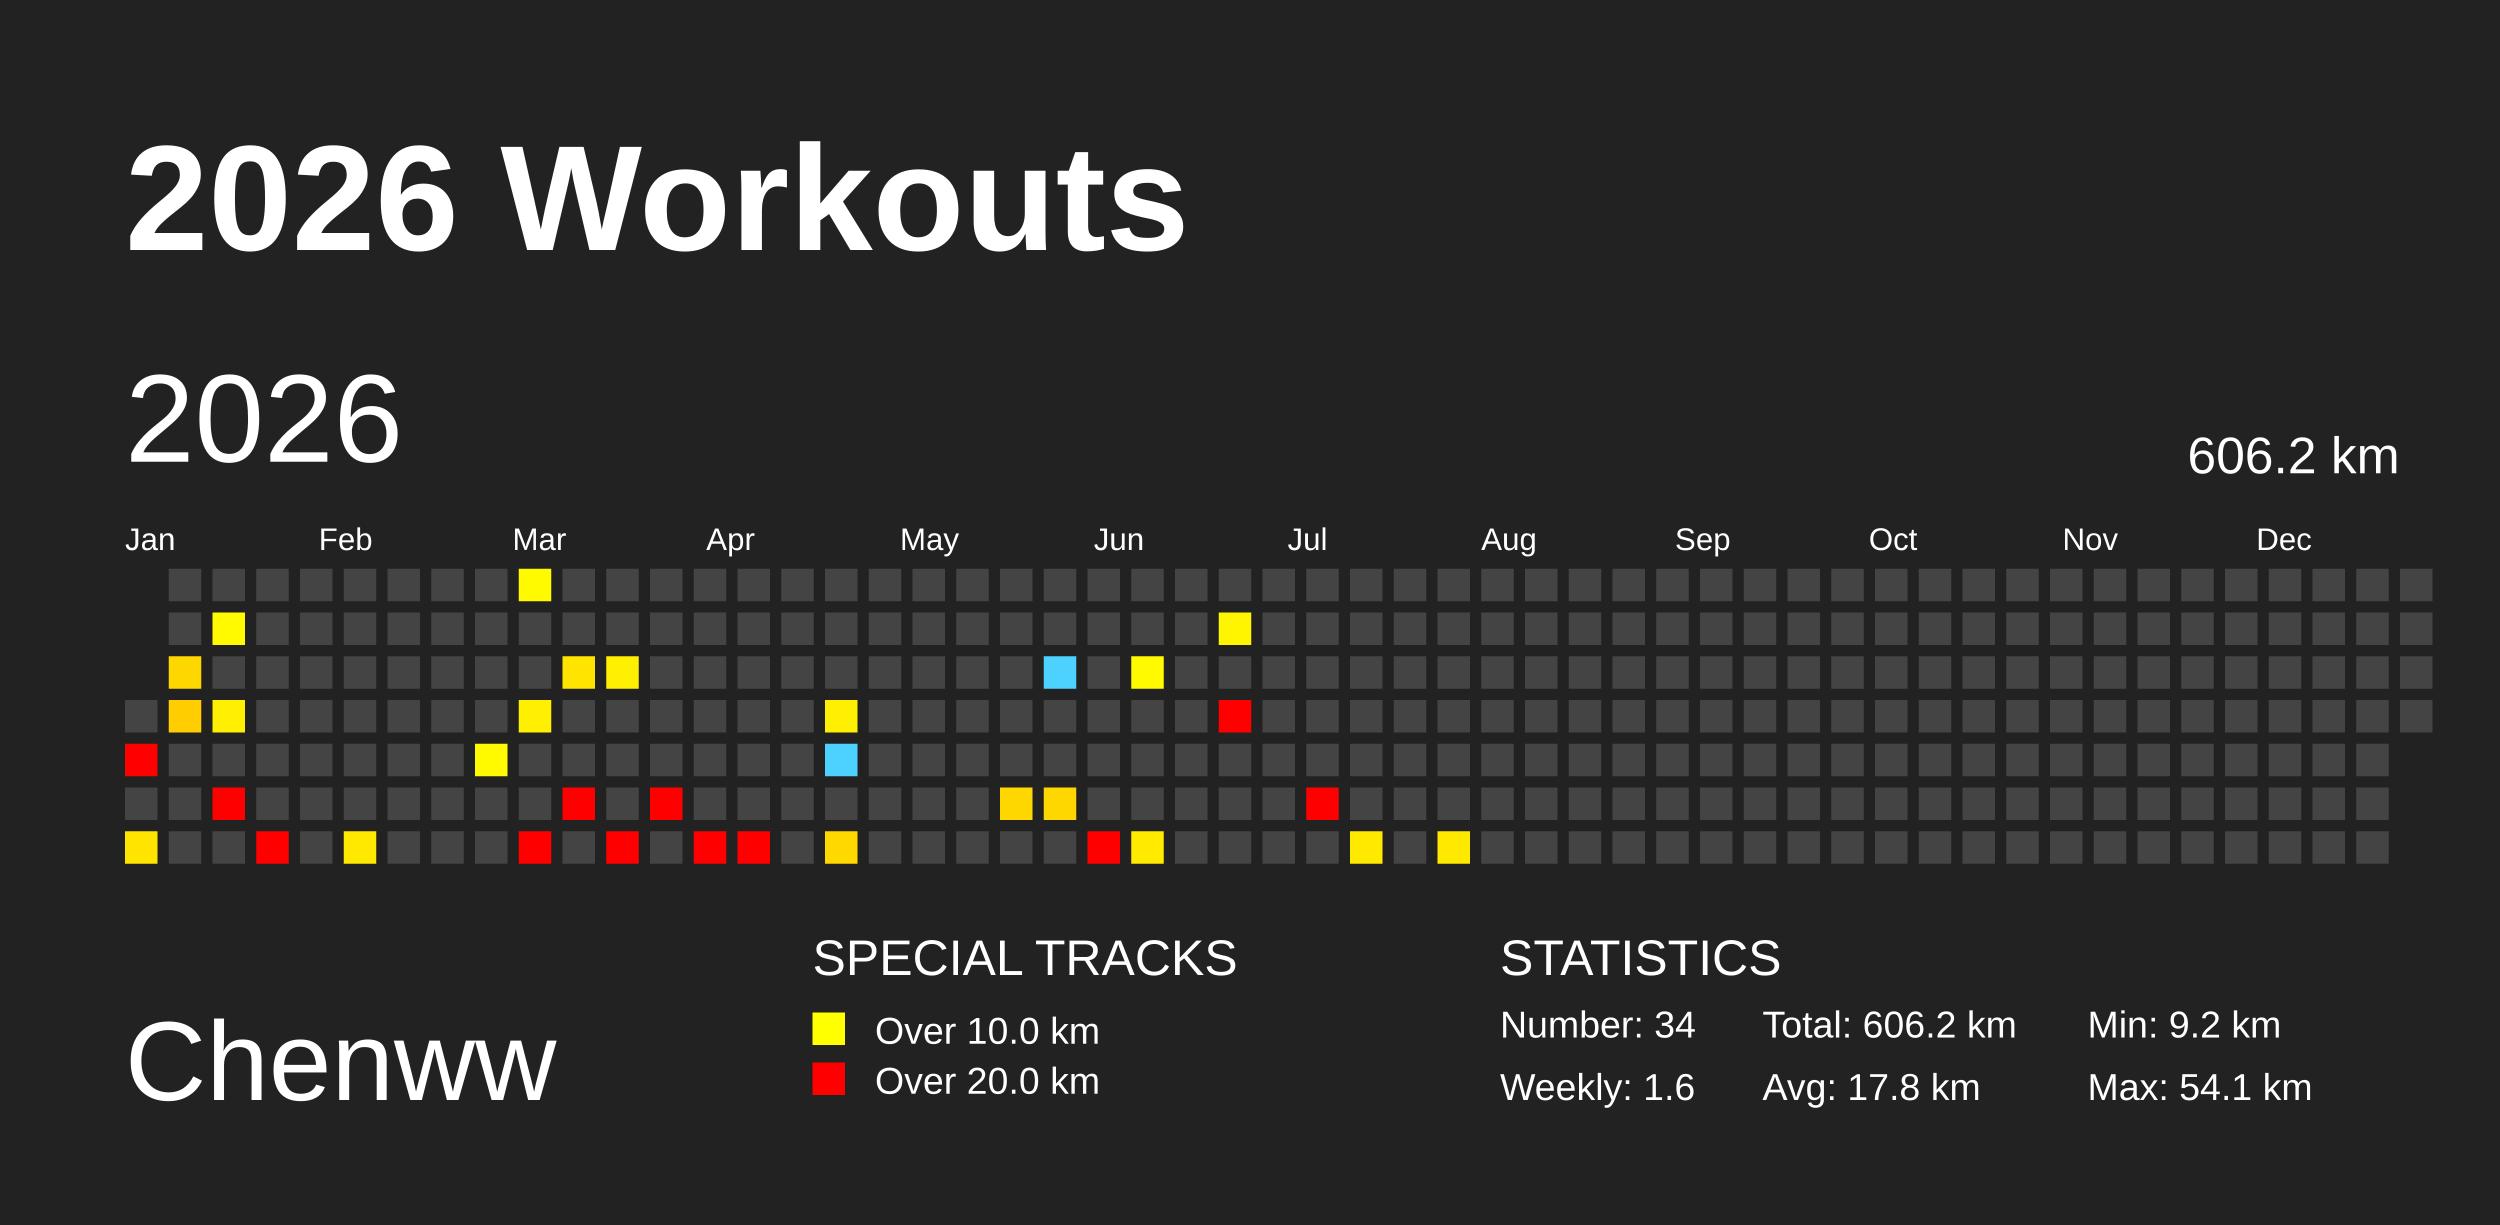
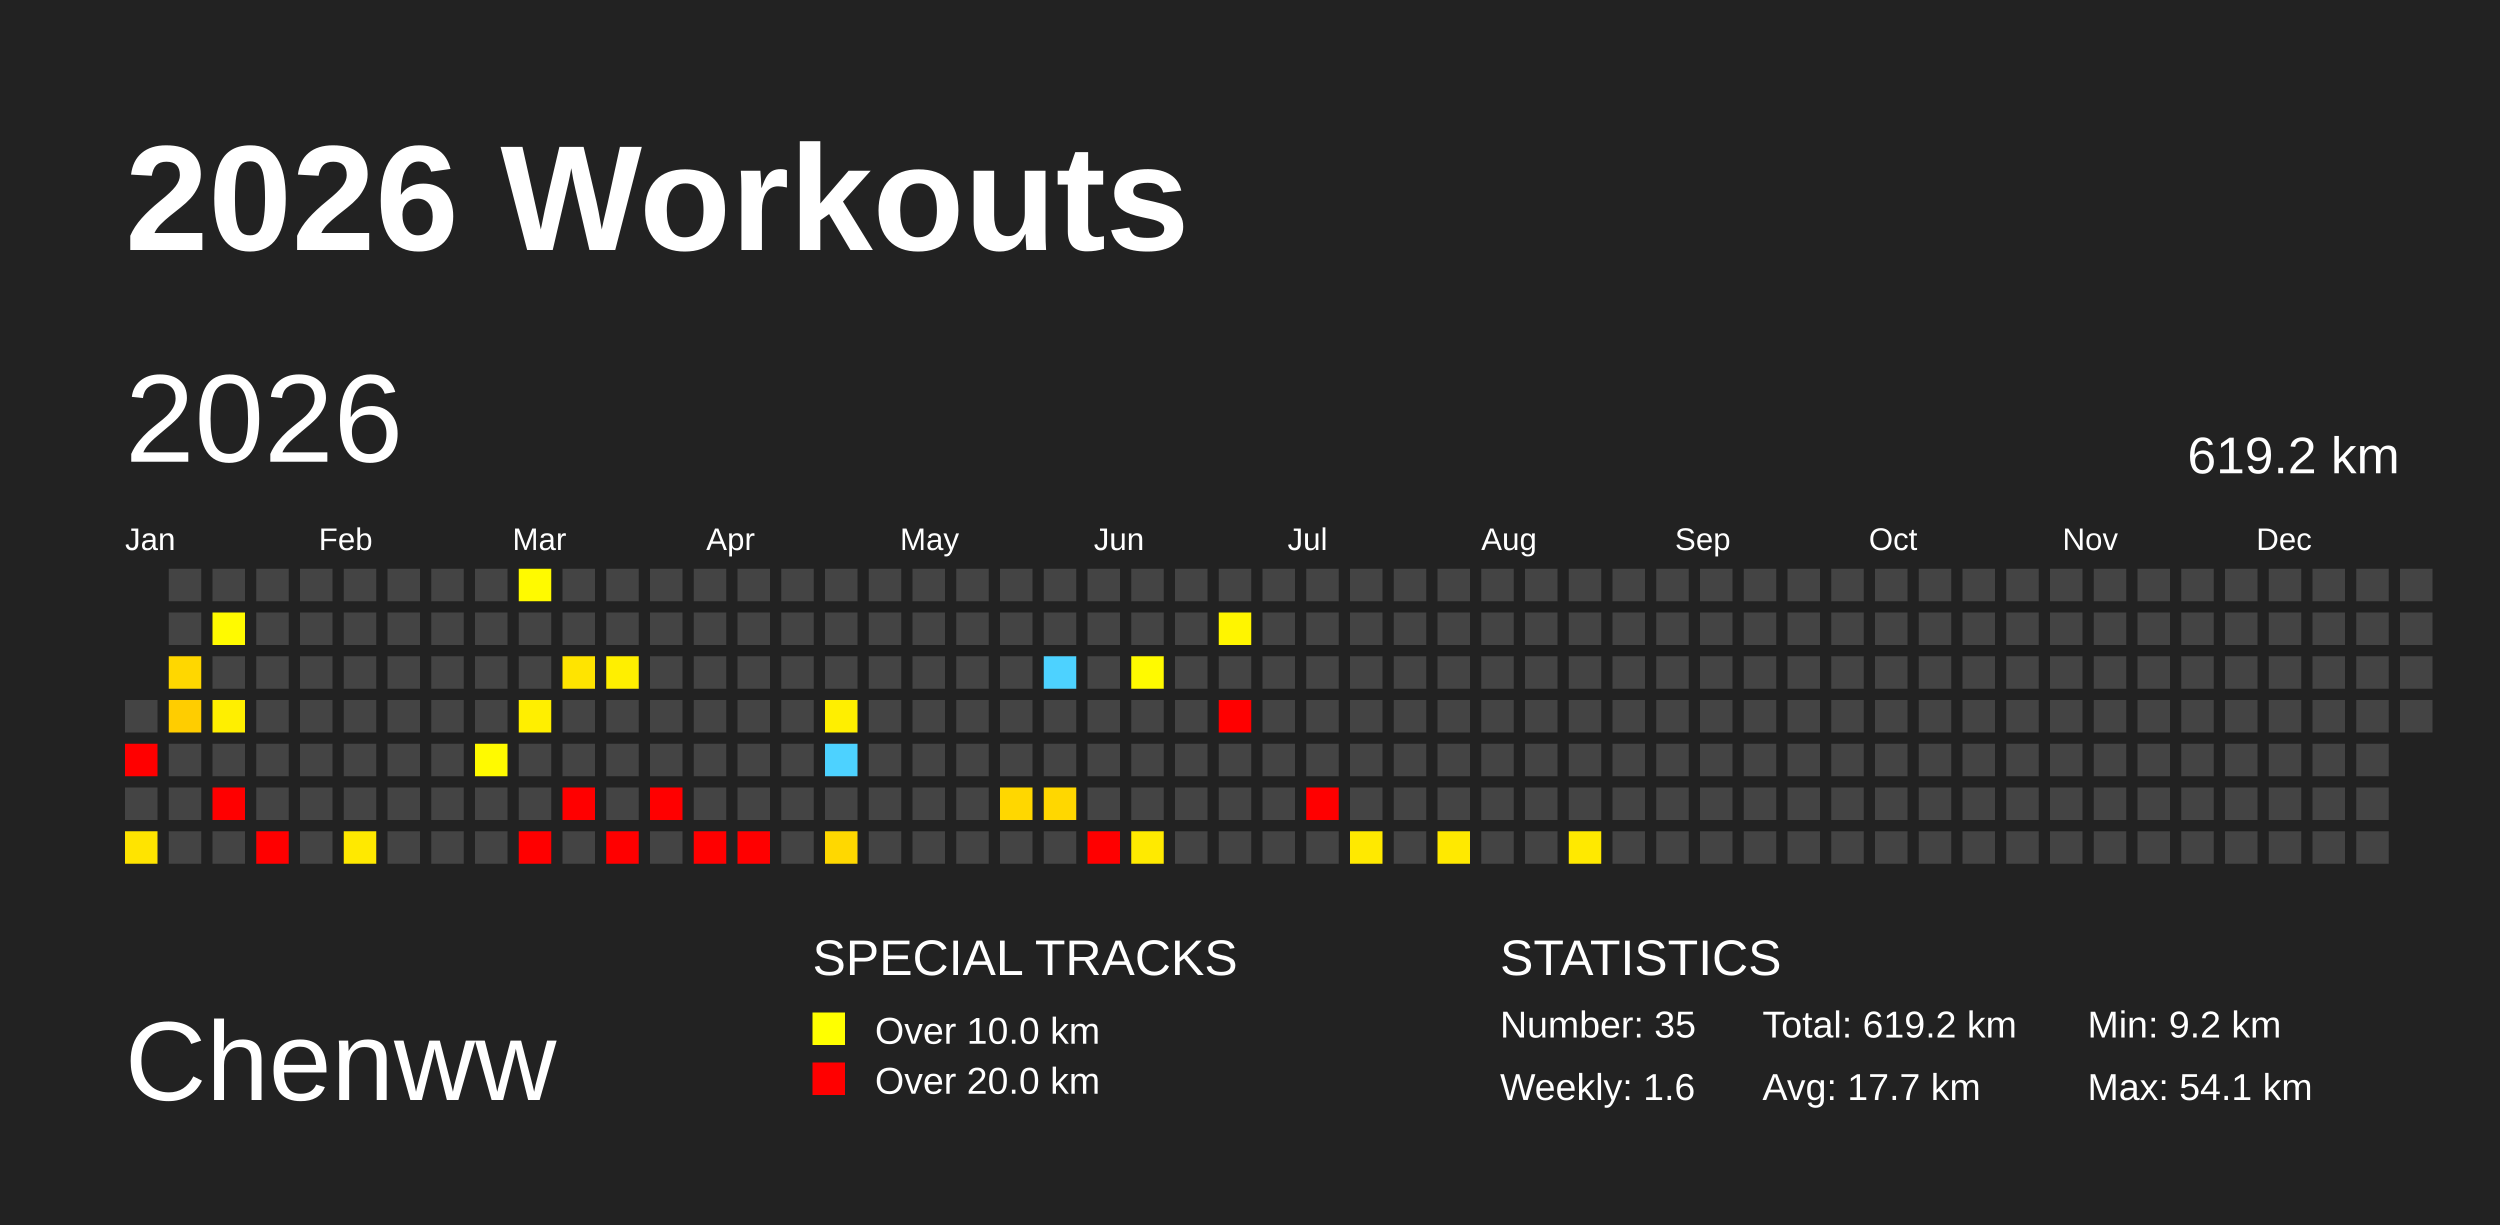
<svg xmlns="http://www.w3.org/2000/svg" baseProfile="full" height="98mm" version="1.1" viewBox="0,0,200,98" width="200mm">
  <defs />
  <rect fill="#222222" height="98" width="200" x="0" y="0" />
  <text fill="#FFFFFF" style="font-size:12px; font-family:Arial; font-weight:bold;" x="10" y="20">2026 Workouts</text>
  <text fill="#FFFFFF" style="font-size:9px; font-family:Arial" x="10" y="88">Chenww</text>
  <text fill="#FFFFFF" style="font-size:4px; font-family:Arial" x="65" y="78">SPECIAL TRACKS</text>
  <rect fill="yellow" height="2.6" width="2.6" x="65" y="81" />
  <text fill="#FFFFFF" style="font-size:3px; font-family:Arial" x="70" y="83.5">Over 10.0 km</text>
  <rect fill="red" height="2.6" width="2.6" x="65" y="85" />
  <text fill="#FFFFFF" style="font-size:3px; font-family:Arial" x="70" y="87.5">Over 20.0 km</text>
  <text fill="#FFFFFF" style="font-size:4px; font-family:Arial" x="120" y="78">STATISTICS</text>
-   <text fill="#FFFFFF" style="font-size:3px; font-family:Arial" x="120" y="83">Number: 34</text>
+   <text fill="#FFFFFF" style="font-size:3px; font-family:Arial" x="120" y="83">Number: 35</text>
  <text fill="#FFFFFF" style="font-size:3px; font-family:Arial" x="120" y="88">Weekly: 1.6</text>
-   <text fill="#FFFFFF" style="font-size:3px; font-family:Arial" x="141" y="83">Total: 606.2 km</text>
-   <text fill="#FFFFFF" style="font-size:3px; font-family:Arial" x="141" y="88">Avg: 17.8 km</text>
+   <text fill="#FFFFFF" style="font-size:3px; font-family:Arial" x="141" y="83">Total: 619.2 km</text>
+   <text fill="#FFFFFF" style="font-size:3px; font-family:Arial" x="141" y="88">Avg: 17.7 km</text>
  <text fill="#FFFFFF" style="font-size:3px; font-family:Arial" x="167" y="83">Min: 9.2 km</text>
  <text fill="#FFFFFF" style="font-size:3px; font-family:Arial" x="167" y="88">Max: 54.1 km</text>
  <text dominant-baseline="hanging" fill="#FFFFFF" style="font-size:10.0px; font-family:Arial;" x="10" y="30">2026</text>
-   <text dominant-baseline="hanging" fill="#FFFFFF" style="font-size:4.125px; font-family:Arial;" x="175" y="35">606.2 km</text>
+   <text dominant-baseline="hanging" fill="#FFFFFF" style="font-size:4.125px; font-family:Arial;" x="175" y="35">619.2 km</text>
  <text fill="#FFFFFF" style="font-size:2.5px; font-family:Arial" x="10.0" y="44">Jan</text>
  <text fill="#FFFFFF" style="font-size:2.5px; font-family:Arial" x="25.5" y="44">Feb</text>
  <text fill="#FFFFFF" style="font-size:2.5px; font-family:Arial" x="41.0" y="44">Mar</text>
  <text fill="#FFFFFF" style="font-size:2.5px; font-family:Arial" x="56.5" y="44">Apr</text>
  <text fill="#FFFFFF" style="font-size:2.5px; font-family:Arial" x="72.0" y="44">May</text>
  <text fill="#FFFFFF" style="font-size:2.5px; font-family:Arial" x="87.5" y="44">Jun</text>
  <text fill="#FFFFFF" style="font-size:2.5px; font-family:Arial" x="103.0" y="44">Jul</text>
  <text fill="#FFFFFF" style="font-size:2.5px; font-family:Arial" x="118.5" y="44">Aug</text>
  <text fill="#FFFFFF" style="font-size:2.5px; font-family:Arial" x="134.0" y="44">Sep</text>
  <text fill="#FFFFFF" style="font-size:2.5px; font-family:Arial" x="149.5" y="44">Oct</text>
  <text fill="#FFFFFF" style="font-size:2.5px; font-family:Arial" x="165.0" y="44">Nov</text>
  <text fill="#FFFFFF" style="font-size:2.5px; font-family:Arial" x="180.5" y="44">Dec</text>
  <rect fill="#444444" height="2.6" width="2.6" x="10.0" y="56.0" />
  <rect fill="red" height="2.6" width="2.6" x="10.0" y="59.5" />
  <rect fill="#444444" height="2.6" width="2.6" x="10.0" y="63.0" />
  <rect fill="#ffe400" height="2.6" width="2.6" x="10.0" y="66.5" />
  <rect fill="#444444" height="2.6" width="2.6" x="13.5" y="45.5" />
  <rect fill="#444444" height="2.6" width="2.6" x="13.5" y="49.0" />
  <rect fill="#ffd700" height="2.6" width="2.6" x="13.5" y="52.5" />
  <rect fill="#ffcd00" height="2.6" width="2.6" x="13.5" y="56.0" />
  <rect fill="#444444" height="2.6" width="2.6" x="13.5" y="59.5" />
  <rect fill="#444444" height="2.6" width="2.6" x="13.5" y="63.0" />
  <rect fill="#444444" height="2.6" width="2.6" x="13.5" y="66.5" />
  <rect fill="#444444" height="2.6" width="2.6" x="17.0" y="45.5" />
  <rect fill="#fffa00" height="2.6" width="2.6" x="17.0" y="49.0" />
  <rect fill="#444444" height="2.6" width="2.6" x="17.0" y="52.5" />
  <rect fill="#ffef00" height="2.6" width="2.6" x="17.0" y="56.0" />
  <rect fill="#444444" height="2.6" width="2.6" x="17.0" y="59.5" />
  <rect fill="red" height="2.6" width="2.6" x="17.0" y="63.0" />
  <rect fill="#444444" height="2.6" width="2.6" x="17.0" y="66.5" />
  <rect fill="#444444" height="2.6" width="2.6" x="20.5" y="45.5" />
  <rect fill="#444444" height="2.6" width="2.6" x="20.5" y="49.0" />
  <rect fill="#444444" height="2.6" width="2.6" x="20.5" y="52.5" />
  <rect fill="#444444" height="2.6" width="2.6" x="20.5" y="56.0" />
  <rect fill="#444444" height="2.6" width="2.6" x="20.5" y="59.5" />
  <rect fill="#444444" height="2.6" width="2.6" x="20.5" y="63.0" />
  <rect fill="red" height="2.6" width="2.6" x="20.5" y="66.5" />
  <rect fill="#444444" height="2.6" width="2.6" x="24.0" y="45.5" />
  <rect fill="#444444" height="2.6" width="2.6" x="24.0" y="49.0" />
  <rect fill="#444444" height="2.6" width="2.6" x="24.0" y="52.5" />
  <rect fill="#444444" height="2.6" width="2.6" x="24.0" y="56.0" />
  <rect fill="#444444" height="2.6" width="2.6" x="24.0" y="59.5" />
  <rect fill="#444444" height="2.6" width="2.6" x="24.0" y="63.0" />
  <rect fill="#444444" height="2.6" width="2.6" x="24.0" y="66.5" />
  <rect fill="#444444" height="2.6" width="2.6" x="27.5" y="45.5" />
  <rect fill="#444444" height="2.6" width="2.6" x="27.5" y="49.0" />
  <rect fill="#444444" height="2.6" width="2.6" x="27.5" y="52.5" />
  <rect fill="#444444" height="2.6" width="2.6" x="27.5" y="56.0" />
  <rect fill="#444444" height="2.6" width="2.6" x="27.5" y="59.5" />
  <rect fill="#444444" height="2.6" width="2.6" x="27.5" y="63.0" />
  <rect fill="#ffe900" height="2.6" width="2.6" x="27.5" y="66.5" />
  <rect fill="#444444" height="2.6" width="2.6" x="31.0" y="45.5" />
  <rect fill="#444444" height="2.6" width="2.6" x="31.0" y="49.0" />
  <rect fill="#444444" height="2.6" width="2.6" x="31.0" y="52.5" />
  <rect fill="#444444" height="2.6" width="2.6" x="31.0" y="56.0" />
  <rect fill="#444444" height="2.6" width="2.6" x="31.0" y="59.5" />
  <rect fill="#444444" height="2.6" width="2.6" x="31.0" y="63.0" />
  <rect fill="#444444" height="2.6" width="2.6" x="31.0" y="66.5" />
  <rect fill="#444444" height="2.6" width="2.6" x="34.5" y="45.5" />
  <rect fill="#444444" height="2.6" width="2.6" x="34.5" y="49.0" />
  <rect fill="#444444" height="2.6" width="2.6" x="34.5" y="52.5" />
  <rect fill="#444444" height="2.6" width="2.6" x="34.5" y="56.0" />
  <rect fill="#444444" height="2.6" width="2.6" x="34.5" y="59.5" />
  <rect fill="#444444" height="2.6" width="2.6" x="34.5" y="63.0" />
  <rect fill="#444444" height="2.6" width="2.6" x="34.5" y="66.5" />
  <rect fill="#444444" height="2.6" width="2.6" x="38.0" y="45.5" />
  <rect fill="#444444" height="2.6" width="2.6" x="38.0" y="49.0" />
  <rect fill="#444444" height="2.6" width="2.6" x="38.0" y="52.5" />
  <rect fill="#444444" height="2.6" width="2.6" x="38.0" y="56.0" />
  <rect fill="#fffa00" height="2.6" width="2.6" x="38.0" y="59.5" />
  <rect fill="#444444" height="2.6" width="2.6" x="38.0" y="63.0" />
  <rect fill="#444444" height="2.6" width="2.6" x="38.0" y="66.5" />
  <rect fill="#fffa00" height="2.6" width="2.6" x="41.5" y="45.5" />
  <rect fill="#444444" height="2.6" width="2.6" x="41.5" y="49.0" />
  <rect fill="#444444" height="2.6" width="2.6" x="41.5" y="52.5" />
  <rect fill="#ffef00" height="2.6" width="2.6" x="41.5" y="56.0" />
  <rect fill="#444444" height="2.6" width="2.6" x="41.5" y="59.5" />
  <rect fill="#444444" height="2.6" width="2.6" x="41.5" y="63.0" />
  <rect fill="red" height="2.6" width="2.6" x="41.5" y="66.5" />
  <rect fill="#444444" height="2.6" width="2.6" x="45.0" y="45.5" />
  <rect fill="#444444" height="2.6" width="2.6" x="45.0" y="49.0" />
  <rect fill="#ffe400" height="2.6" width="2.6" x="45.0" y="52.5" />
  <rect fill="#444444" height="2.6" width="2.6" x="45.0" y="56.0" />
  <rect fill="#444444" height="2.6" width="2.6" x="45.0" y="59.5" />
  <rect fill="red" height="2.6" width="2.6" x="45.0" y="63.0" />
  <rect fill="#444444" height="2.6" width="2.6" x="45.0" y="66.5" />
  <rect fill="#444444" height="2.6" width="2.6" x="48.5" y="45.5" />
  <rect fill="#444444" height="2.6" width="2.6" x="48.5" y="49.0" />
  <rect fill="#ffef00" height="2.6" width="2.6" x="48.5" y="52.5" />
  <rect fill="#444444" height="2.6" width="2.6" x="48.5" y="56.0" />
  <rect fill="#444444" height="2.6" width="2.6" x="48.5" y="59.5" />
  <rect fill="#444444" height="2.6" width="2.6" x="48.5" y="63.0" />
  <rect fill="red" height="2.6" width="2.6" x="48.5" y="66.5" />
  <rect fill="#444444" height="2.6" width="2.6" x="52.0" y="45.5" />
  <rect fill="#444444" height="2.6" width="2.6" x="52.0" y="49.0" />
  <rect fill="#444444" height="2.6" width="2.6" x="52.0" y="52.5" />
  <rect fill="#444444" height="2.6" width="2.6" x="52.0" y="56.0" />
  <rect fill="#444444" height="2.6" width="2.6" x="52.0" y="59.5" />
  <rect fill="red" height="2.6" width="2.6" x="52.0" y="63.0" />
  <rect fill="#444444" height="2.6" width="2.6" x="52.0" y="66.5" />
  <rect fill="#444444" height="2.6" width="2.6" x="55.5" y="45.5" />
  <rect fill="#444444" height="2.6" width="2.6" x="55.5" y="49.0" />
  <rect fill="#444444" height="2.6" width="2.6" x="55.5" y="52.5" />
  <rect fill="#444444" height="2.6" width="2.6" x="55.5" y="56.0" />
  <rect fill="#444444" height="2.6" width="2.6" x="55.5" y="59.5" />
  <rect fill="#444444" height="2.6" width="2.6" x="55.5" y="63.0" />
  <rect fill="red" height="2.6" width="2.6" x="55.5" y="66.5" />
  <rect fill="#444444" height="2.6" width="2.6" x="59.0" y="45.5" />
  <rect fill="#444444" height="2.6" width="2.6" x="59.0" y="49.0" />
  <rect fill="#444444" height="2.6" width="2.6" x="59.0" y="52.5" />
  <rect fill="#444444" height="2.6" width="2.6" x="59.0" y="56.0" />
  <rect fill="#444444" height="2.6" width="2.6" x="59.0" y="59.5" />
  <rect fill="#444444" height="2.6" width="2.6" x="59.0" y="63.0" />
  <rect fill="red" height="2.6" width="2.6" x="59.0" y="66.5" />
  <rect fill="#444444" height="2.6" width="2.6" x="62.5" y="45.5" />
  <rect fill="#444444" height="2.6" width="2.6" x="62.5" y="49.0" />
  <rect fill="#444444" height="2.6" width="2.6" x="62.5" y="52.5" />
  <rect fill="#444444" height="2.6" width="2.6" x="62.5" y="56.0" />
  <rect fill="#444444" height="2.6" width="2.6" x="62.5" y="59.5" />
  <rect fill="#444444" height="2.6" width="2.6" x="62.5" y="63.0" />
  <rect fill="#444444" height="2.6" width="2.6" x="62.5" y="66.5" />
  <rect fill="#444444" height="2.6" width="2.6" x="66.0" y="45.5" />
  <rect fill="#444444" height="2.6" width="2.6" x="66.0" y="49.0" />
  <rect fill="#444444" height="2.6" width="2.6" x="66.0" y="52.5" />
  <rect fill="#ffef00" height="2.6" width="2.6" x="66.0" y="56.0" />
  <rect fill="#4dd2ff" height="2.6" width="2.6" x="66.0" y="59.5" />
  <rect fill="#444444" height="2.6" width="2.6" x="66.0" y="63.0" />
  <rect fill="#ffd800" height="2.6" width="2.6" x="66.0" y="66.5" />
  <rect fill="#444444" height="2.6" width="2.6" x="69.5" y="45.5" />
  <rect fill="#444444" height="2.6" width="2.6" x="69.5" y="49.0" />
  <rect fill="#444444" height="2.6" width="2.6" x="69.5" y="52.5" />
  <rect fill="#444444" height="2.6" width="2.6" x="69.5" y="56.0" />
  <rect fill="#444444" height="2.6" width="2.6" x="69.5" y="59.5" />
  <rect fill="#444444" height="2.6" width="2.6" x="69.5" y="63.0" />
  <rect fill="#444444" height="2.6" width="2.6" x="69.5" y="66.5" />
  <rect fill="#444444" height="2.6" width="2.6" x="73.0" y="45.5" />
  <rect fill="#444444" height="2.6" width="2.6" x="73.0" y="49.0" />
  <rect fill="#444444" height="2.6" width="2.6" x="73.0" y="52.5" />
  <rect fill="#444444" height="2.6" width="2.6" x="73.0" y="56.0" />
  <rect fill="#444444" height="2.6" width="2.6" x="73.0" y="59.5" />
  <rect fill="#444444" height="2.6" width="2.6" x="73.0" y="63.0" />
  <rect fill="#444444" height="2.6" width="2.6" x="73.0" y="66.5" />
  <rect fill="#444444" height="2.6" width="2.6" x="76.5" y="45.5" />
  <rect fill="#444444" height="2.6" width="2.6" x="76.5" y="49.0" />
  <rect fill="#444444" height="2.6" width="2.6" x="76.5" y="52.5" />
  <rect fill="#444444" height="2.6" width="2.6" x="76.5" y="56.0" />
  <rect fill="#444444" height="2.6" width="2.6" x="76.5" y="59.5" />
  <rect fill="#444444" height="2.6" width="2.6" x="76.5" y="63.0" />
  <rect fill="#444444" height="2.6" width="2.6" x="76.5" y="66.5" />
  <rect fill="#444444" height="2.6" width="2.6" x="80.0" y="45.5" />
  <rect fill="#444444" height="2.6" width="2.6" x="80.0" y="49.0" />
  <rect fill="#444444" height="2.6" width="2.6" x="80.0" y="52.5" />
  <rect fill="#444444" height="2.6" width="2.6" x="80.0" y="56.0" />
  <rect fill="#444444" height="2.6" width="2.6" x="80.0" y="59.5" />
  <rect fill="#ffd700" height="2.6" width="2.6" x="80.0" y="63.0" />
  <rect fill="#444444" height="2.6" width="2.6" x="80.0" y="66.5" />
  <rect fill="#444444" height="2.6" width="2.6" x="83.5" y="45.5" />
  <rect fill="#444444" height="2.6" width="2.6" x="83.5" y="49.0" />
  <rect fill="#4dd2ff" height="2.6" width="2.6" x="83.5" y="52.5" />
  <rect fill="#444444" height="2.6" width="2.6" x="83.5" y="56.0" />
  <rect fill="#444444" height="2.6" width="2.6" x="83.5" y="59.5" />
  <rect fill="#ffd700" height="2.6" width="2.6" x="83.5" y="63.0" />
  <rect fill="#444444" height="2.6" width="2.6" x="83.5" y="66.5" />
  <rect fill="#444444" height="2.6" width="2.6" x="87.0" y="45.5" />
  <rect fill="#444444" height="2.6" width="2.6" x="87.0" y="49.0" />
  <rect fill="#444444" height="2.6" width="2.6" x="87.0" y="52.5" />
  <rect fill="#444444" height="2.6" width="2.6" x="87.0" y="56.0" />
  <rect fill="#444444" height="2.6" width="2.6" x="87.0" y="59.5" />
  <rect fill="#444444" height="2.6" width="2.6" x="87.0" y="63.0" />
  <rect fill="red" height="2.6" width="2.6" x="87.0" y="66.5" />
  <rect fill="#444444" height="2.6" width="2.6" x="90.5" y="45.5" />
  <rect fill="#444444" height="2.6" width="2.6" x="90.5" y="49.0" />
  <rect fill="#fffa00" height="2.6" width="2.6" x="90.5" y="52.5" />
  <rect fill="#444444" height="2.6" width="2.6" x="90.5" y="56.0" />
  <rect fill="#444444" height="2.6" width="2.6" x="90.5" y="59.5" />
  <rect fill="#444444" height="2.6" width="2.6" x="90.5" y="63.0" />
  <rect fill="#ffea00" height="2.6" width="2.6" x="90.5" y="66.5" />
  <rect fill="#444444" height="2.6" width="2.6" x="94.0" y="45.5" />
  <rect fill="#444444" height="2.6" width="2.6" x="94.0" y="49.0" />
  <rect fill="#444444" height="2.6" width="2.6" x="94.0" y="52.5" />
  <rect fill="#444444" height="2.6" width="2.6" x="94.0" y="56.0" />
  <rect fill="#444444" height="2.6" width="2.6" x="94.0" y="59.5" />
  <rect fill="#444444" height="2.6" width="2.6" x="94.0" y="63.0" />
  <rect fill="#444444" height="2.6" width="2.6" x="94.0" y="66.5" />
  <rect fill="#444444" height="2.6" width="2.6" x="97.5" y="45.5" />
  <rect fill="#fff500" height="2.6" width="2.6" x="97.5" y="49.0" />
  <rect fill="#444444" height="2.6" width="2.6" x="97.5" y="52.5" />
  <rect fill="red" height="2.6" width="2.6" x="97.5" y="56.0" />
  <rect fill="#444444" height="2.6" width="2.6" x="97.5" y="59.5" />
  <rect fill="#444444" height="2.6" width="2.6" x="97.5" y="63.0" />
  <rect fill="#444444" height="2.6" width="2.6" x="97.5" y="66.5" />
  <rect fill="#444444" height="2.6" width="2.6" x="101.0" y="45.5" />
  <rect fill="#444444" height="2.6" width="2.6" x="101.0" y="49.0" />
  <rect fill="#444444" height="2.6" width="2.6" x="101.0" y="52.5" />
  <rect fill="#444444" height="2.6" width="2.6" x="101.0" y="56.0" />
  <rect fill="#444444" height="2.6" width="2.6" x="101.0" y="59.5" />
  <rect fill="#444444" height="2.6" width="2.6" x="101.0" y="63.0" />
  <rect fill="#444444" height="2.6" width="2.6" x="101.0" y="66.5" />
  <rect fill="#444444" height="2.6" width="2.6" x="104.5" y="45.5" />
  <rect fill="#444444" height="2.6" width="2.6" x="104.5" y="49.0" />
  <rect fill="#444444" height="2.6" width="2.6" x="104.5" y="52.5" />
  <rect fill="#444444" height="2.6" width="2.6" x="104.5" y="56.0" />
  <rect fill="#444444" height="2.6" width="2.6" x="104.5" y="59.5" />
  <rect fill="red" height="2.6" width="2.6" x="104.5" y="63.0" />
  <rect fill="#444444" height="2.6" width="2.6" x="104.5" y="66.5" />
  <rect fill="#444444" height="2.6" width="2.6" x="108.0" y="45.5" />
  <rect fill="#444444" height="2.6" width="2.6" x="108.0" y="49.0" />
  <rect fill="#444444" height="2.6" width="2.6" x="108.0" y="52.5" />
  <rect fill="#444444" height="2.6" width="2.6" x="108.0" y="56.0" />
  <rect fill="#444444" height="2.6" width="2.6" x="108.0" y="59.5" />
  <rect fill="#444444" height="2.6" width="2.6" x="108.0" y="63.0" />
  <rect fill="#ffe900" height="2.6" width="2.6" x="108.0" y="66.5" />
  <rect fill="#444444" height="2.6" width="2.6" x="111.5" y="45.5" />
  <rect fill="#444444" height="2.6" width="2.6" x="111.5" y="49.0" />
  <rect fill="#444444" height="2.6" width="2.6" x="111.5" y="52.5" />
  <rect fill="#444444" height="2.6" width="2.6" x="111.5" y="56.0" />
  <rect fill="#444444" height="2.6" width="2.6" x="111.5" y="59.5" />
  <rect fill="#444444" height="2.6" width="2.6" x="111.5" y="63.0" />
  <rect fill="#444444" height="2.6" width="2.6" x="111.5" y="66.5" />
  <rect fill="#444444" height="2.6" width="2.6" x="115.0" y="45.5" />
  <rect fill="#444444" height="2.6" width="2.6" x="115.0" y="49.0" />
  <rect fill="#444444" height="2.6" width="2.6" x="115.0" y="52.5" />
  <rect fill="#444444" height="2.6" width="2.6" x="115.0" y="56.0" />
  <rect fill="#444444" height="2.6" width="2.6" x="115.0" y="59.5" />
  <rect fill="#444444" height="2.6" width="2.6" x="115.0" y="63.0" />
  <rect fill="#ffe900" height="2.6" width="2.6" x="115.0" y="66.5" />
  <rect fill="#444444" height="2.6" width="2.6" x="118.5" y="45.5" />
  <rect fill="#444444" height="2.6" width="2.6" x="118.5" y="49.0" />
  <rect fill="#444444" height="2.6" width="2.6" x="118.5" y="52.5" />
  <rect fill="#444444" height="2.6" width="2.6" x="118.5" y="56.0" />
  <rect fill="#444444" height="2.6" width="2.6" x="118.5" y="59.5" />
  <rect fill="#444444" height="2.6" width="2.6" x="118.5" y="63.0" />
  <rect fill="#444444" height="2.6" width="2.6" x="118.5" y="66.5" />
  <rect fill="#444444" height="2.6" width="2.6" x="122.0" y="45.5" />
  <rect fill="#444444" height="2.6" width="2.6" x="122.0" y="49.0" />
  <rect fill="#444444" height="2.6" width="2.6" x="122.0" y="52.5" />
  <rect fill="#444444" height="2.6" width="2.6" x="122.0" y="56.0" />
  <rect fill="#444444" height="2.6" width="2.6" x="122.0" y="59.5" />
  <rect fill="#444444" height="2.6" width="2.6" x="122.0" y="63.0" />
  <rect fill="#444444" height="2.6" width="2.6" x="122.0" y="66.5" />
  <rect fill="#444444" height="2.6" width="2.6" x="125.5" y="45.5" />
  <rect fill="#444444" height="2.6" width="2.6" x="125.5" y="49.0" />
  <rect fill="#444444" height="2.6" width="2.6" x="125.5" y="52.5" />
  <rect fill="#444444" height="2.6" width="2.6" x="125.5" y="56.0" />
  <rect fill="#444444" height="2.6" width="2.6" x="125.5" y="59.5" />
  <rect fill="#444444" height="2.6" width="2.6" x="125.5" y="63.0" />
-   <rect fill="#444444" height="2.6" width="2.6" x="125.5" y="66.5" />
+   <rect fill="#ffe900" height="2.6" width="2.6" x="125.5" y="66.5" />
  <rect fill="#444444" height="2.6" width="2.6" x="129.0" y="45.5" />
  <rect fill="#444444" height="2.6" width="2.6" x="129.0" y="49.0" />
  <rect fill="#444444" height="2.6" width="2.6" x="129.0" y="52.5" />
  <rect fill="#444444" height="2.6" width="2.6" x="129.0" y="56.0" />
  <rect fill="#444444" height="2.6" width="2.6" x="129.0" y="59.5" />
  <rect fill="#444444" height="2.6" width="2.6" x="129.0" y="63.0" />
  <rect fill="#444444" height="2.6" width="2.6" x="129.0" y="66.5" />
  <rect fill="#444444" height="2.6" width="2.6" x="132.5" y="45.5" />
  <rect fill="#444444" height="2.6" width="2.6" x="132.5" y="49.0" />
  <rect fill="#444444" height="2.6" width="2.6" x="132.5" y="52.5" />
  <rect fill="#444444" height="2.6" width="2.6" x="132.5" y="56.0" />
  <rect fill="#444444" height="2.6" width="2.6" x="132.5" y="59.5" />
  <rect fill="#444444" height="2.6" width="2.6" x="132.5" y="63.0" />
  <rect fill="#444444" height="2.6" width="2.6" x="132.5" y="66.5" />
  <rect fill="#444444" height="2.6" width="2.6" x="136.0" y="45.5" />
  <rect fill="#444444" height="2.6" width="2.6" x="136.0" y="49.0" />
  <rect fill="#444444" height="2.6" width="2.6" x="136.0" y="52.5" />
  <rect fill="#444444" height="2.6" width="2.6" x="136.0" y="56.0" />
  <rect fill="#444444" height="2.6" width="2.6" x="136.0" y="59.5" />
  <rect fill="#444444" height="2.6" width="2.6" x="136.0" y="63.0" />
  <rect fill="#444444" height="2.6" width="2.6" x="136.0" y="66.5" />
  <rect fill="#444444" height="2.6" width="2.6" x="139.5" y="45.5" />
  <rect fill="#444444" height="2.6" width="2.6" x="139.5" y="49.0" />
  <rect fill="#444444" height="2.6" width="2.6" x="139.5" y="52.5" />
  <rect fill="#444444" height="2.6" width="2.6" x="139.5" y="56.0" />
  <rect fill="#444444" height="2.6" width="2.6" x="139.5" y="59.5" />
  <rect fill="#444444" height="2.6" width="2.6" x="139.5" y="63.0" />
  <rect fill="#444444" height="2.6" width="2.6" x="139.5" y="66.5" />
  <rect fill="#444444" height="2.6" width="2.6" x="143.0" y="45.5" />
  <rect fill="#444444" height="2.6" width="2.6" x="143.0" y="49.0" />
  <rect fill="#444444" height="2.6" width="2.6" x="143.0" y="52.5" />
  <rect fill="#444444" height="2.6" width="2.6" x="143.0" y="56.0" />
  <rect fill="#444444" height="2.6" width="2.6" x="143.0" y="59.5" />
  <rect fill="#444444" height="2.6" width="2.6" x="143.0" y="63.0" />
  <rect fill="#444444" height="2.6" width="2.6" x="143.0" y="66.5" />
  <rect fill="#444444" height="2.6" width="2.6" x="146.5" y="45.5" />
  <rect fill="#444444" height="2.6" width="2.6" x="146.5" y="49.0" />
  <rect fill="#444444" height="2.6" width="2.6" x="146.5" y="52.5" />
  <rect fill="#444444" height="2.6" width="2.6" x="146.5" y="56.0" />
  <rect fill="#444444" height="2.6" width="2.6" x="146.5" y="59.5" />
  <rect fill="#444444" height="2.6" width="2.6" x="146.5" y="63.0" />
  <rect fill="#444444" height="2.6" width="2.6" x="146.5" y="66.5" />
  <rect fill="#444444" height="2.6" width="2.6" x="150.0" y="45.5" />
  <rect fill="#444444" height="2.6" width="2.6" x="150.0" y="49.0" />
  <rect fill="#444444" height="2.6" width="2.6" x="150.0" y="52.5" />
  <rect fill="#444444" height="2.6" width="2.6" x="150.0" y="56.0" />
  <rect fill="#444444" height="2.6" width="2.6" x="150.0" y="59.5" />
  <rect fill="#444444" height="2.6" width="2.6" x="150.0" y="63.0" />
  <rect fill="#444444" height="2.6" width="2.6" x="150.0" y="66.5" />
  <rect fill="#444444" height="2.6" width="2.6" x="153.5" y="45.5" />
  <rect fill="#444444" height="2.6" width="2.6" x="153.5" y="49.0" />
  <rect fill="#444444" height="2.6" width="2.6" x="153.5" y="52.5" />
  <rect fill="#444444" height="2.6" width="2.6" x="153.5" y="56.0" />
  <rect fill="#444444" height="2.6" width="2.6" x="153.5" y="59.5" />
  <rect fill="#444444" height="2.6" width="2.6" x="153.5" y="63.0" />
  <rect fill="#444444" height="2.6" width="2.6" x="153.5" y="66.5" />
  <rect fill="#444444" height="2.6" width="2.6" x="157.0" y="45.5" />
  <rect fill="#444444" height="2.6" width="2.6" x="157.0" y="49.0" />
  <rect fill="#444444" height="2.6" width="2.6" x="157.0" y="52.5" />
  <rect fill="#444444" height="2.6" width="2.6" x="157.0" y="56.0" />
  <rect fill="#444444" height="2.6" width="2.6" x="157.0" y="59.5" />
  <rect fill="#444444" height="2.6" width="2.6" x="157.0" y="63.0" />
  <rect fill="#444444" height="2.6" width="2.6" x="157.0" y="66.5" />
  <rect fill="#444444" height="2.6" width="2.6" x="160.5" y="45.5" />
  <rect fill="#444444" height="2.6" width="2.6" x="160.5" y="49.0" />
  <rect fill="#444444" height="2.6" width="2.6" x="160.5" y="52.5" />
  <rect fill="#444444" height="2.6" width="2.6" x="160.5" y="56.0" />
  <rect fill="#444444" height="2.6" width="2.6" x="160.5" y="59.5" />
  <rect fill="#444444" height="2.6" width="2.6" x="160.5" y="63.0" />
  <rect fill="#444444" height="2.6" width="2.6" x="160.5" y="66.5" />
  <rect fill="#444444" height="2.6" width="2.6" x="164.0" y="45.5" />
  <rect fill="#444444" height="2.6" width="2.6" x="164.0" y="49.0" />
  <rect fill="#444444" height="2.6" width="2.6" x="164.0" y="52.5" />
  <rect fill="#444444" height="2.6" width="2.6" x="164.0" y="56.0" />
  <rect fill="#444444" height="2.6" width="2.6" x="164.0" y="59.5" />
  <rect fill="#444444" height="2.6" width="2.6" x="164.0" y="63.0" />
  <rect fill="#444444" height="2.6" width="2.6" x="164.0" y="66.5" />
  <rect fill="#444444" height="2.6" width="2.6" x="167.5" y="45.5" />
  <rect fill="#444444" height="2.6" width="2.6" x="167.5" y="49.0" />
  <rect fill="#444444" height="2.6" width="2.6" x="167.5" y="52.5" />
  <rect fill="#444444" height="2.6" width="2.6" x="167.5" y="56.0" />
  <rect fill="#444444" height="2.6" width="2.6" x="167.5" y="59.5" />
  <rect fill="#444444" height="2.6" width="2.6" x="167.5" y="63.0" />
  <rect fill="#444444" height="2.6" width="2.6" x="167.5" y="66.5" />
  <rect fill="#444444" height="2.6" width="2.6" x="171.0" y="45.5" />
  <rect fill="#444444" height="2.6" width="2.6" x="171.0" y="49.0" />
  <rect fill="#444444" height="2.6" width="2.6" x="171.0" y="52.5" />
  <rect fill="#444444" height="2.6" width="2.6" x="171.0" y="56.0" />
  <rect fill="#444444" height="2.6" width="2.6" x="171.0" y="59.5" />
  <rect fill="#444444" height="2.6" width="2.6" x="171.0" y="63.0" />
  <rect fill="#444444" height="2.6" width="2.6" x="171.0" y="66.5" />
  <rect fill="#444444" height="2.6" width="2.6" x="174.5" y="45.5" />
  <rect fill="#444444" height="2.6" width="2.6" x="174.5" y="49.0" />
  <rect fill="#444444" height="2.6" width="2.6" x="174.5" y="52.5" />
  <rect fill="#444444" height="2.6" width="2.6" x="174.5" y="56.0" />
  <rect fill="#444444" height="2.6" width="2.6" x="174.5" y="59.5" />
  <rect fill="#444444" height="2.6" width="2.6" x="174.5" y="63.0" />
  <rect fill="#444444" height="2.6" width="2.6" x="174.5" y="66.5" />
  <rect fill="#444444" height="2.6" width="2.6" x="178.0" y="45.5" />
  <rect fill="#444444" height="2.6" width="2.6" x="178.0" y="49.0" />
  <rect fill="#444444" height="2.6" width="2.6" x="178.0" y="52.5" />
  <rect fill="#444444" height="2.6" width="2.6" x="178.0" y="56.0" />
  <rect fill="#444444" height="2.6" width="2.6" x="178.0" y="59.5" />
  <rect fill="#444444" height="2.6" width="2.6" x="178.0" y="63.0" />
  <rect fill="#444444" height="2.6" width="2.6" x="178.0" y="66.5" />
  <rect fill="#444444" height="2.6" width="2.6" x="181.5" y="45.5" />
  <rect fill="#444444" height="2.6" width="2.6" x="181.5" y="49.0" />
  <rect fill="#444444" height="2.6" width="2.6" x="181.5" y="52.5" />
  <rect fill="#444444" height="2.6" width="2.6" x="181.5" y="56.0" />
  <rect fill="#444444" height="2.6" width="2.6" x="181.5" y="59.5" />
  <rect fill="#444444" height="2.6" width="2.6" x="181.5" y="63.0" />
  <rect fill="#444444" height="2.6" width="2.6" x="181.5" y="66.5" />
  <rect fill="#444444" height="2.6" width="2.6" x="185.0" y="45.5" />
  <rect fill="#444444" height="2.6" width="2.6" x="185.0" y="49.0" />
  <rect fill="#444444" height="2.6" width="2.6" x="185.0" y="52.5" />
  <rect fill="#444444" height="2.6" width="2.6" x="185.0" y="56.0" />
  <rect fill="#444444" height="2.6" width="2.6" x="185.0" y="59.5" />
  <rect fill="#444444" height="2.6" width="2.6" x="185.0" y="63.0" />
  <rect fill="#444444" height="2.6" width="2.6" x="185.0" y="66.5" />
  <rect fill="#444444" height="2.6" width="2.6" x="188.5" y="45.5" />
  <rect fill="#444444" height="2.6" width="2.6" x="188.5" y="49.0" />
  <rect fill="#444444" height="2.6" width="2.6" x="188.5" y="52.5" />
  <rect fill="#444444" height="2.6" width="2.6" x="188.5" y="56.0" />
  <rect fill="#444444" height="2.6" width="2.6" x="188.5" y="59.5" />
  <rect fill="#444444" height="2.6" width="2.6" x="188.5" y="63.0" />
  <rect fill="#444444" height="2.6" width="2.6" x="188.5" y="66.5" />
  <rect fill="#444444" height="2.6" width="2.6" x="192.0" y="45.5" />
  <rect fill="#444444" height="2.6" width="2.6" x="192.0" y="49.0" />
  <rect fill="#444444" height="2.6" width="2.6" x="192.0" y="52.5" />
  <rect fill="#444444" height="2.6" width="2.6" x="192.0" y="56.0" />
</svg>
